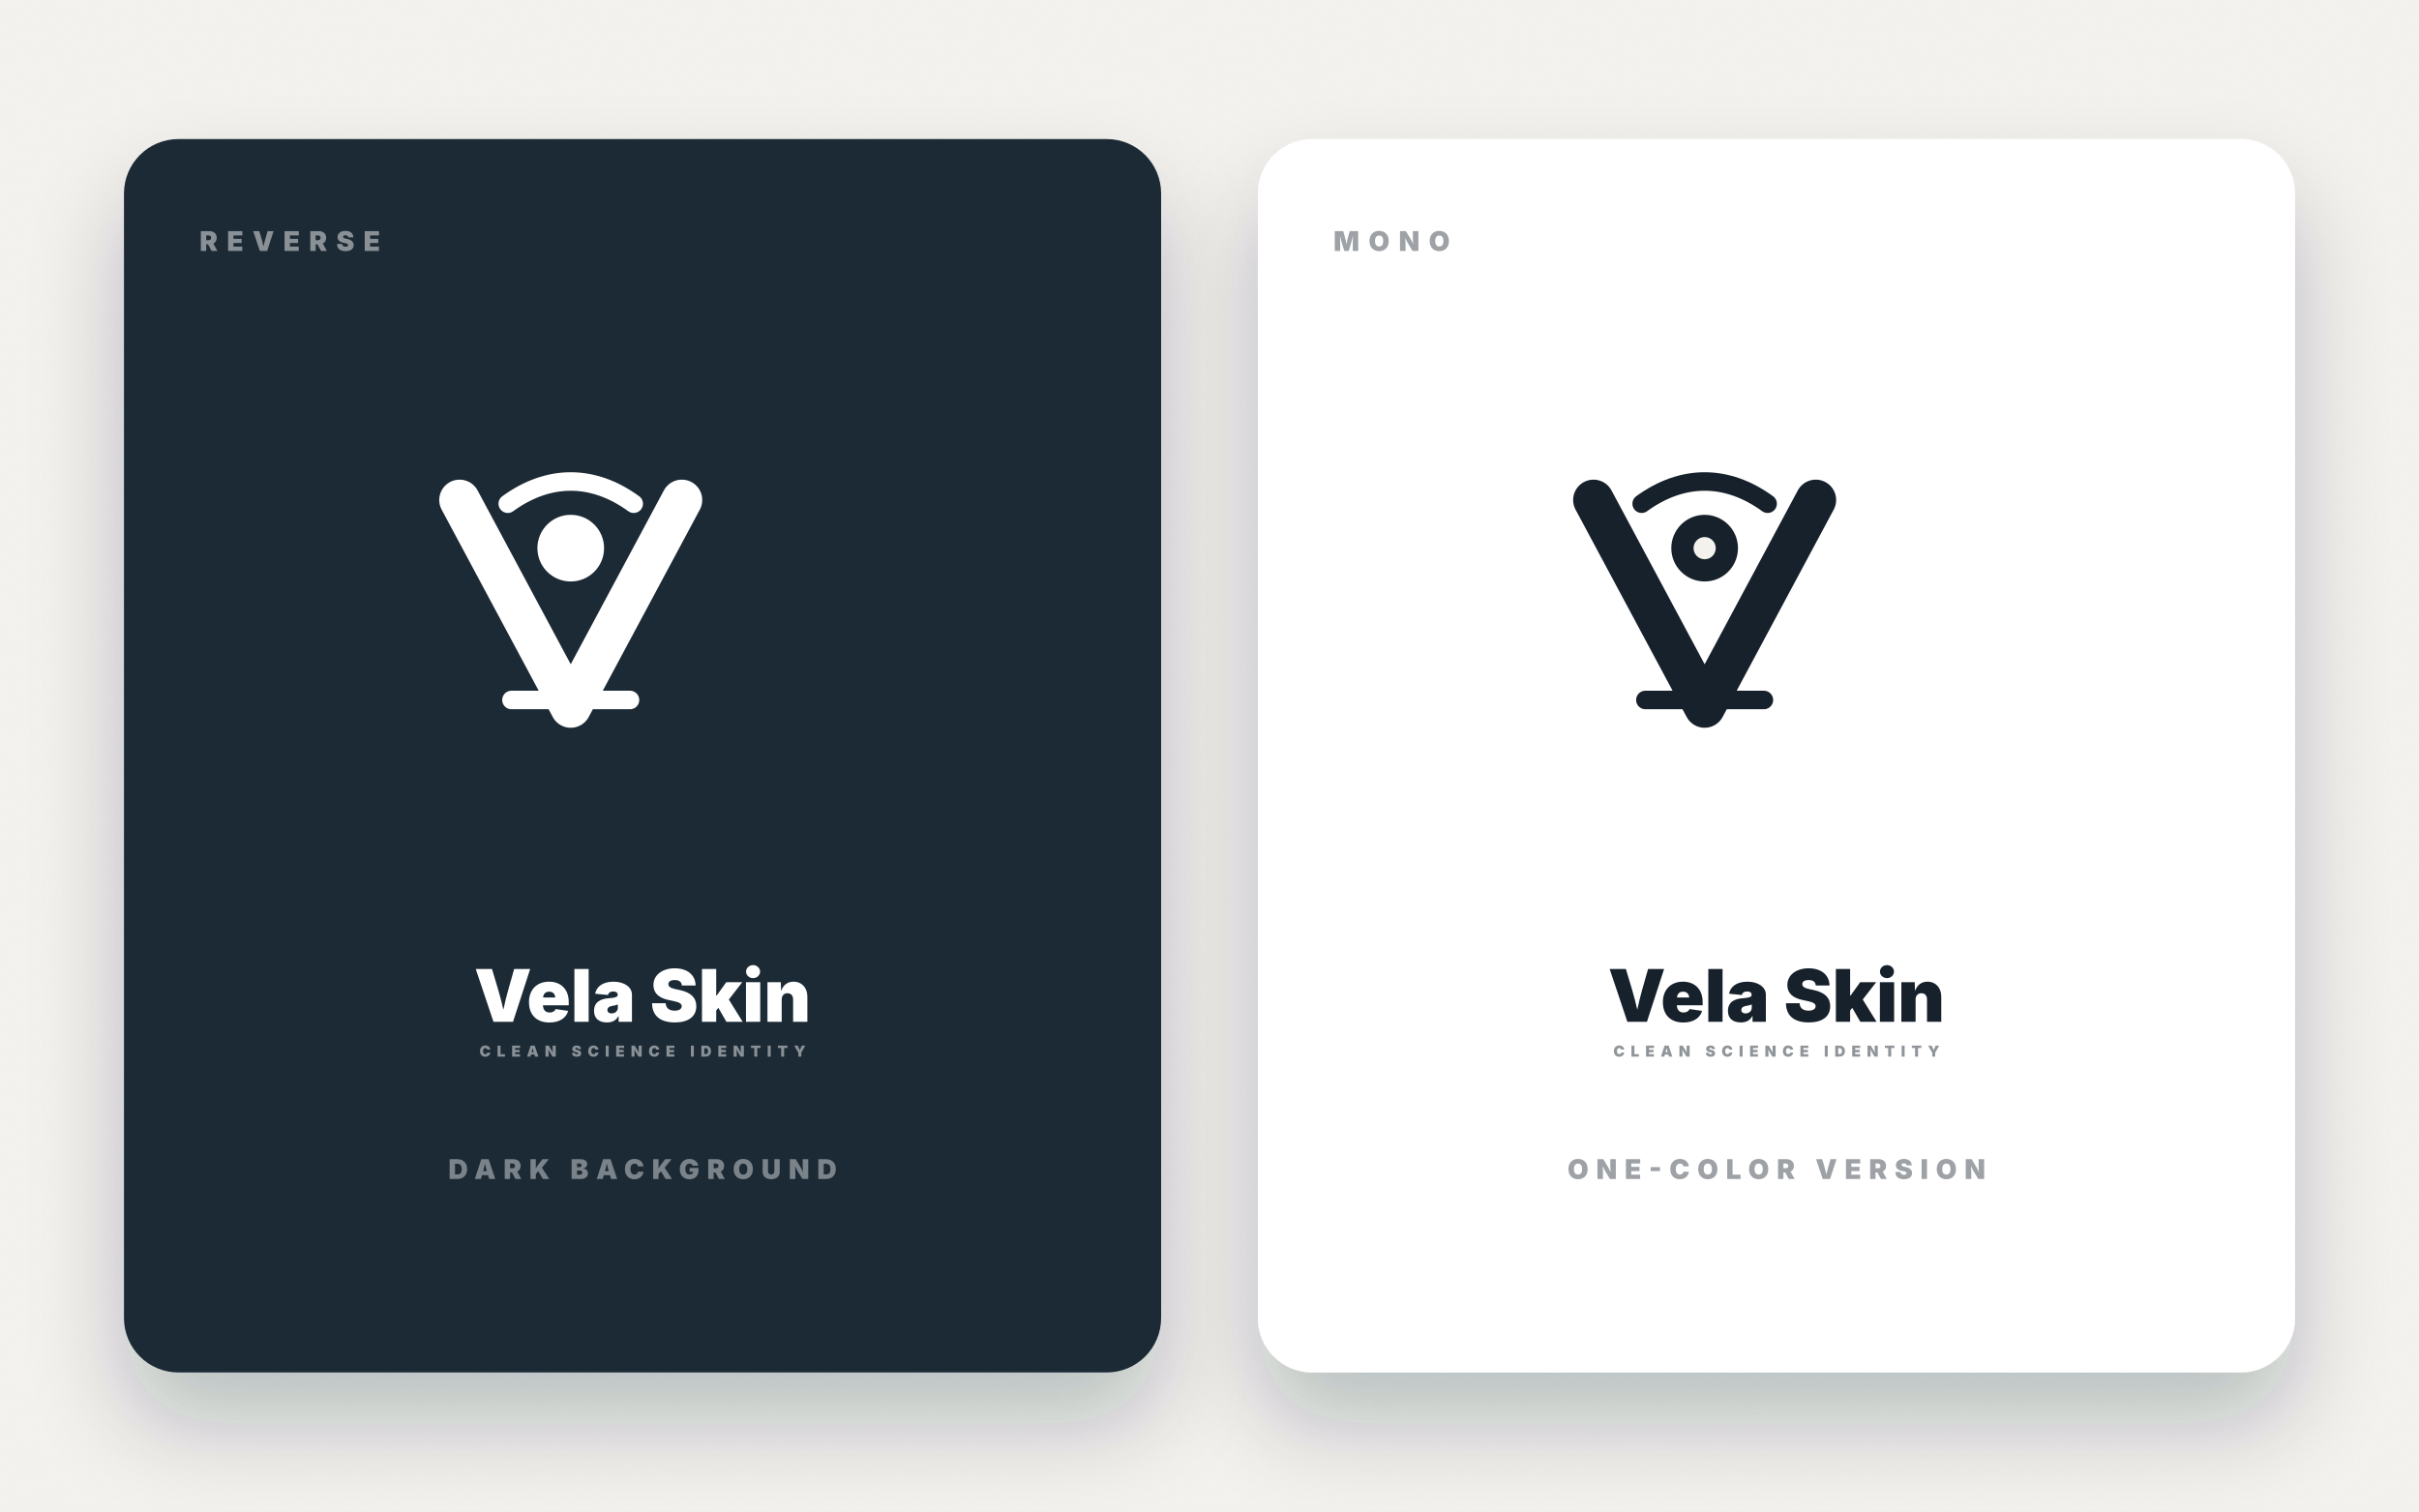
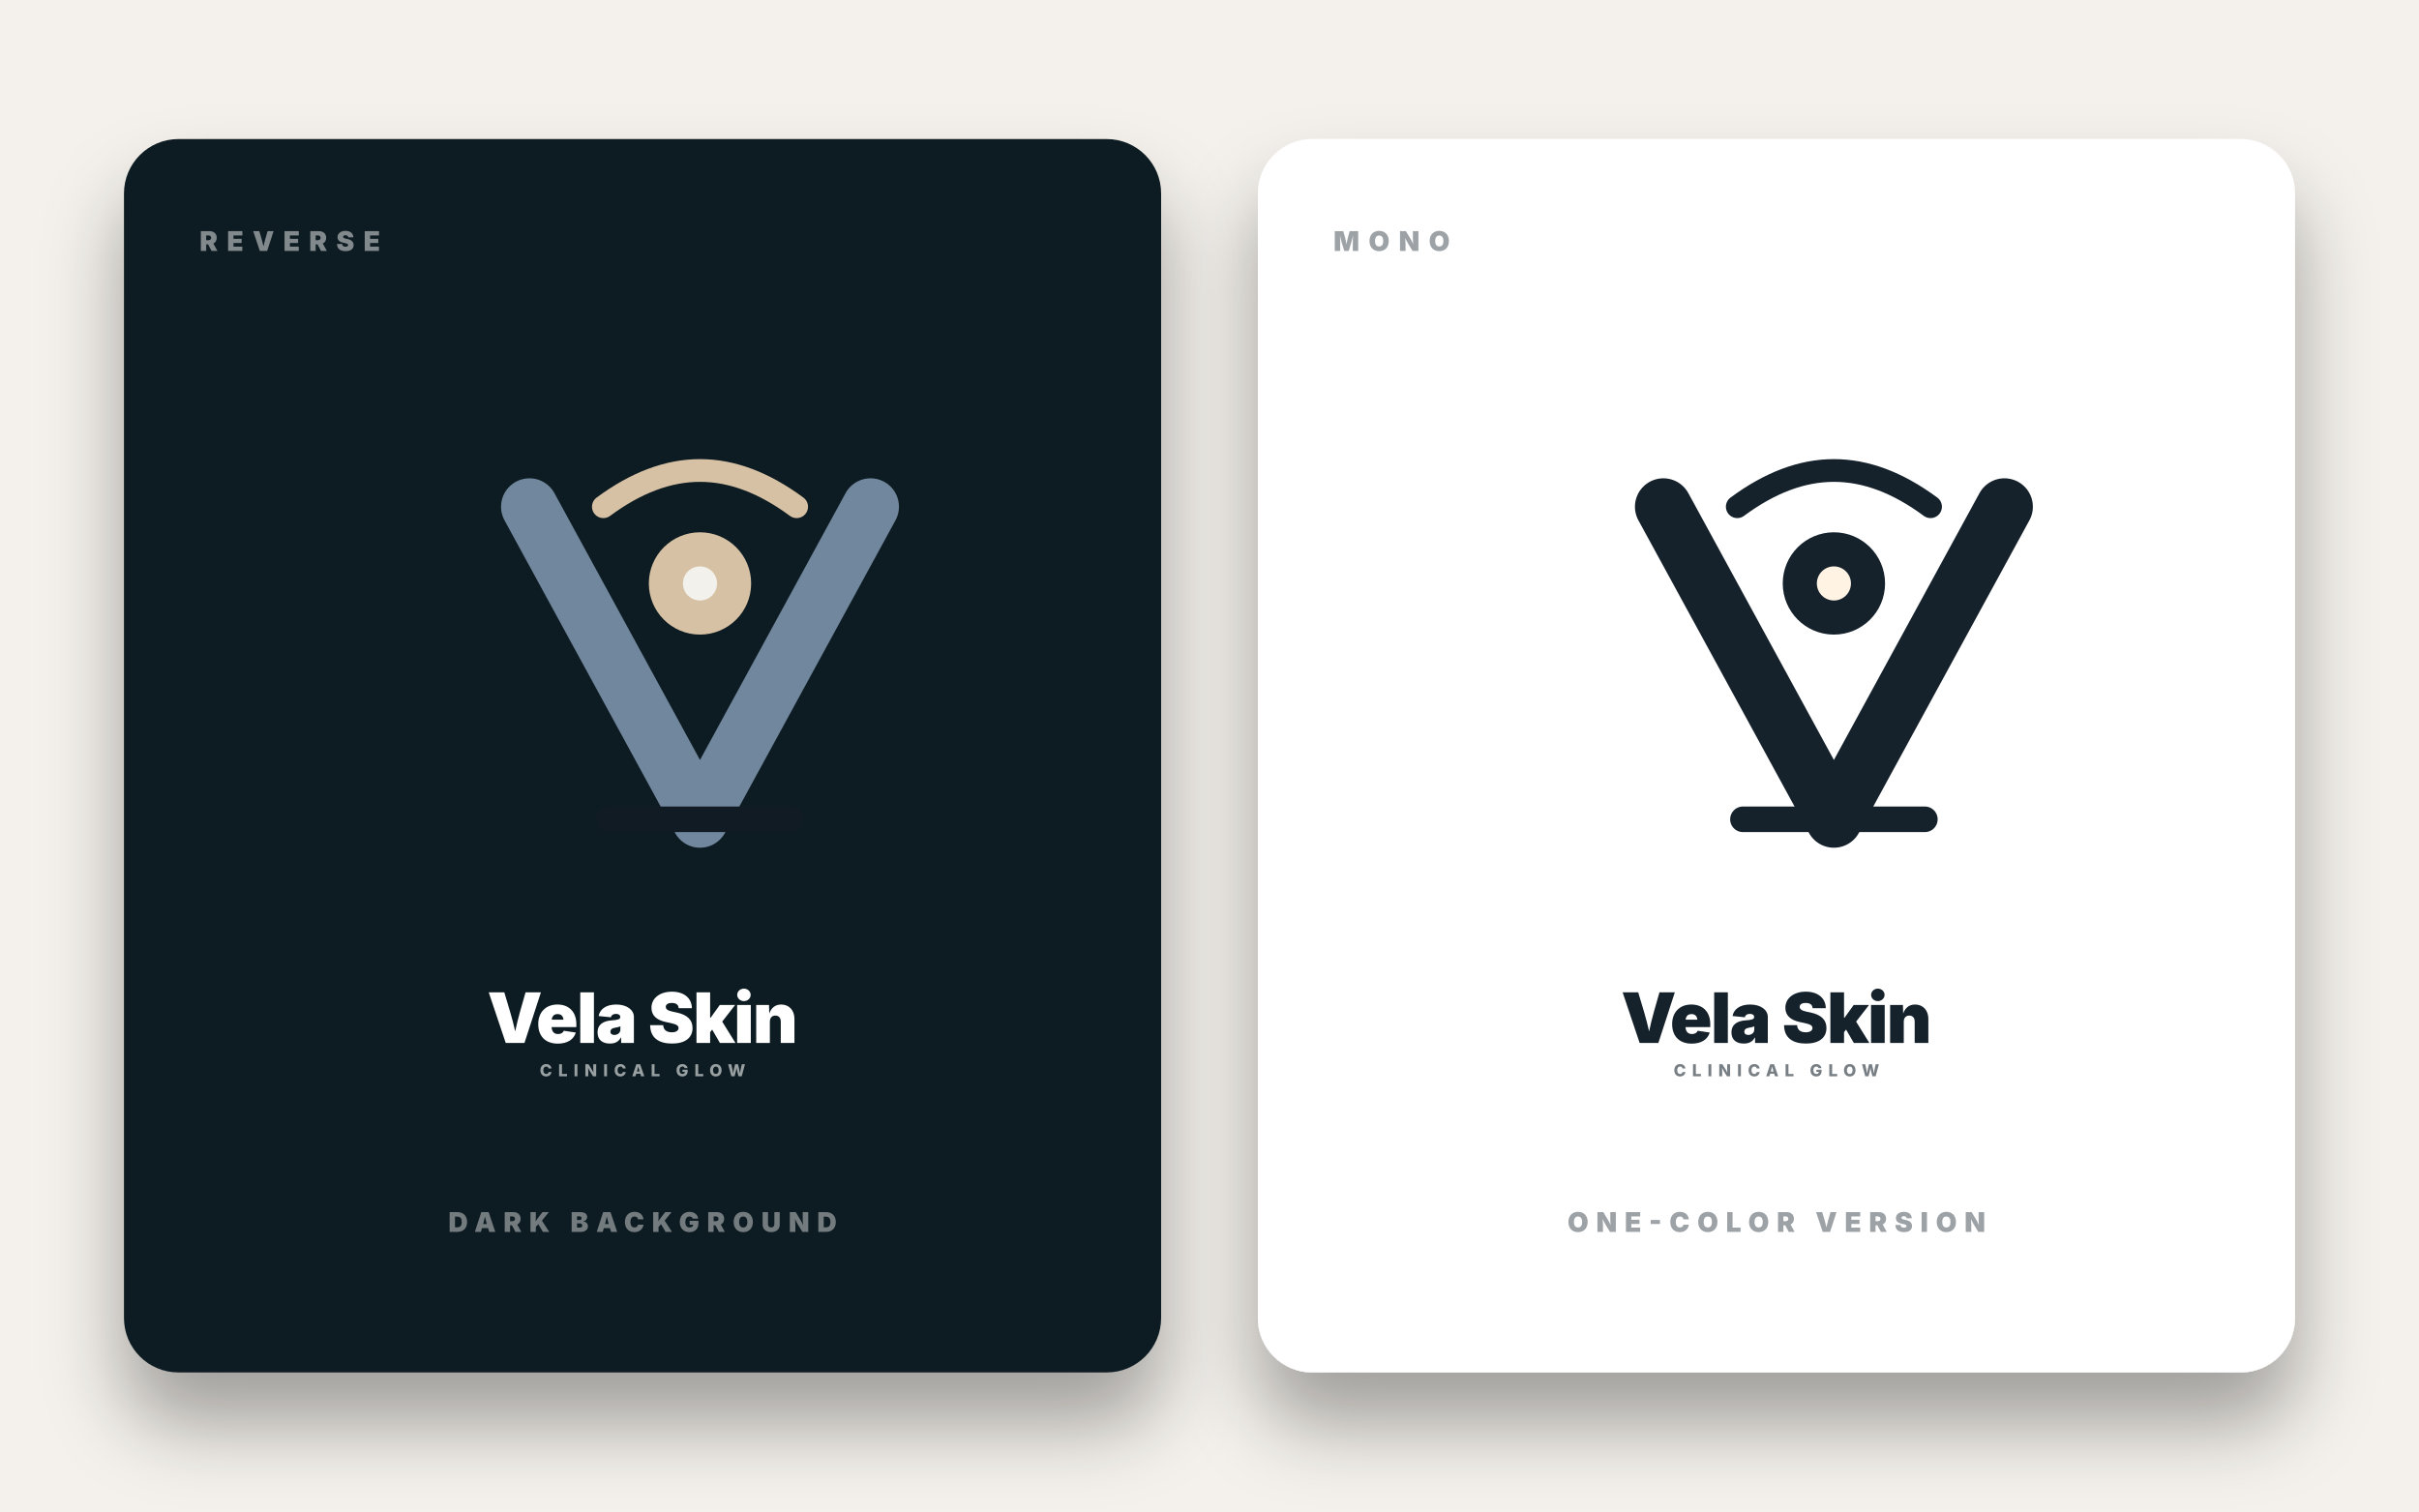
- <svg xmlns="http://www.w3.org/2000/svg" width="1600" height="1000" viewBox="0 0 1600 1000" role="img">
+ <svg xmlns="http://www.w3.org/2000/svg" width="1600" height="1000" viewBox="0 0 1600 1000" fill="none">
  <defs>
-     <filter id="ambientShadow" x="-20%" y="-20%" width="140%" height="150%">
-       <feDropShadow dx="0" dy="34" stdDeviation="30" flood-color="#1C2A36" flood-opacity=".24" />
+     <linearGradient id="bg" x1="0" y1="0" x2="1600" y2="1000" gradientUnits="userSpaceOnUse">
+       <stop stop-color="#111B23" />
+       <stop offset=".58" stop-color="#15212B" />
+       <stop offset="1" stop-color="#111B23" />
+     </linearGradient>
+     <linearGradient id="paper" x1="0" y1="0" x2="1" y2="1">
+       <stop stop-color="#fffaf0" />
+       <stop offset="1" stop-color="#F2F1EC" />
+     </linearGradient>
+     <linearGradient id="accent" x1="0" y1="0" x2="1" y2="1">
+       <stop stop-color="#71879D" />
+       <stop offset="1" stop-color="#D7C1A4" />
+     </linearGradient>
+     <filter id="shadow" x="-20%" y="-20%" width="140%" height="150%" color-interpolation-filters="sRGB">
+       <feDropShadow dx="0" dy="34" stdDeviation="26" flood-color="#000000" flood-opacity=".34" />
    </filter>
-     <filter id="contactShadow" x="-20%" y="-20%" width="140%" height="150%">
-       <feDropShadow dx="0" dy="14" stdDeviation="11" flood-color="#000000" flood-opacity=".22" />
+     <filter id="soft" x="-20%" y="-20%" width="140%" height="150%" color-interpolation-filters="sRGB">
+       <feDropShadow dx="0" dy="18" stdDeviation="18" flood-color="#000000" flood-opacity=".20" />
    </filter>
-     <filter id="pressedInk" x="-20%" y="-20%" width="140%" height="140%">
-       <feDropShadow dx="0" dy="1.4" stdDeviation=".6" flood-color="#ffffff" flood-opacity=".45" />
-       <feDropShadow dx="0" dy="2.2" stdDeviation="1.8" flood-color="#000000" flood-opacity=".16" />
-     </filter>
-     <filter id="neonGlow" x="-60%" y="-60%" width="220%" height="220%">
-       <feDropShadow dx="0" dy="0" stdDeviation="5" flood-color="#D9C6AD" flood-opacity=".45" />
-       <feDropShadow dx="0" dy="0" stdDeviation="16" flood-color="#71879D" flood-opacity=".28" />
-     </filter>
-     <filter id="paperNoise" x="0" y="0" width="100%" height="100%">
-       <feTurbulence type="fractalNoise" baseFrequency=".92" numOctaves="2" stitchTiles="stitch" />
+     <filter id="texture" x="0" y="0" width="100%" height="100%">
+       <feTurbulence type="fractalNoise" baseFrequency=".8" numOctaves="2" stitchTiles="stitch" />
      <feColorMatrix type="saturate" values="0" />
      <feComponentTransfer>
        <feFuncA type="table" tableValues="0 .045" />
      </feComponentTransfer>
    </filter>
-     <linearGradient id="studioBg" x1="0" y1="0" x2="1" y2="1">
-       <stop offset="0" stop-color="#F3F2ED" />
-       <stop offset=".52" stop-color="#ffffff" />
-       <stop offset="1" stop-color="#D9C6AD" stop-opacity=".52" />
-     </linearGradient>
-     <linearGradient id="darkPanel" x1="0" y1="0" x2="1" y2="1">
-       <stop offset="0" stop-color="#1C2A36" />
-       <stop offset=".65" stop-color="#17212B" />
-       <stop offset="1" stop-color="#71879D" />
-     </linearGradient>
-     <linearGradient id="cardSheen" x1="0" y1="0" x2="1" y2="1">
-       <stop offset="0" stop-color="#ffffff" stop-opacity=".96" />
-       <stop offset=".48" stop-color="#F3F2ED" stop-opacity=".92" />
-       <stop offset=".51" stop-color="#ffffff" stop-opacity=".45" />
-       <stop offset="1" stop-color="#ffffff" stop-opacity=".86" />
-     </linearGradient>
-     <linearGradient id="glass" x1="0" y1="0" x2="1" y2="1">
-       <stop offset="0" stop-color="#ffffff" stop-opacity=".78" />
-       <stop offset=".35" stop-color="#F3F2ED" stop-opacity=".22" />
-       <stop offset="1" stop-color="#ffffff" stop-opacity=".06" />
-     </linearGradient>
  </defs>
-   <rect width="1600" height="1000" fill="#f4f2ee" />
-   <rect width="1600" height="1000" fill="#ffffff" filter="url(#paperNoise)" opacity=".38" />
-   <rect x="82" y="92" width="686" height="816" rx="36" fill="#1C2A36" filter="url(#ambientShadow)" />
-   <rect x="832" y="92" width="686" height="816" rx="36" fill="#ffffff" filter="url(#ambientShadow)" />
+   <rect width="1600" height="1000" fill="#F4F1EC" />
+   <rect x="82" y="92" width="686" height="816" rx="36" fill="#111B23" filter="url(#shadow)" />
+   <rect x="832" y="92" width="686" height="816" rx="36" fill="#ffffff" filter="url(#shadow)" />
  <text x="132" y="166" font-family="Inter, Arial, sans-serif" font-size="18" font-weight="950" letter-spacing="6" fill="#ffffff" opacity=".48">REVERSE</text>
-   <g transform="translate(255 272) scale(2.45)">
-     <g>
-       <path d="M20 24 50 80 80 24" fill="none" stroke="#ffffff" stroke-width="11" stroke-linecap="round" stroke-linejoin="round" />
-       <circle cx="50" cy="37" r="9" fill="#ffffff" />
-       <circle cx="50" cy="37" r="3" fill="#ffffff" />
-       <path d="M34 78h32" stroke="#ffffff" stroke-width="5" stroke-linecap="round" />
-       <path d="M33 25c11-8 23-8 34 0" fill="none" stroke="#ffffff" stroke-width="5" stroke-linecap="round" />
-     </g>
+   <g transform="translate(275 245) scale(1.88)">
+     <path d="M40 48 100 158 160 48" fill="none" stroke="#71879D" stroke-width="20" stroke-linecap="round" stroke-linejoin="round" />
+     <circle cx="100" cy="75" r="18" fill="#D7C1A4" />
+     <circle cx="100" cy="75" r="6" fill="#F2F1EC" />
+     <path d="M68 158h64" stroke="#111B23" stroke-width="9" stroke-linecap="round" />
+     <path d="M66 48c23-17 45-17 68 0" fill="none" stroke="#D7C1A4" stroke-width="8" stroke-linecap="round" />
  </g>
-   <text x="425" y="676" text-anchor="middle" font-family="Inter, Arial, sans-serif" font-size="48" font-weight="950" fill="#ffffff">Vela Skin</text>
-   <text x="425" y="699.04" text-anchor="middle" font-family="Inter, Arial, sans-serif" font-size="10" font-weight="850" letter-spacing="4" fill="#ffffff" opacity=".48">CLEAN SCIENCE IDENTITY</text>
-   <text x="425" y="780" text-anchor="middle" font-family="Inter, Arial, sans-serif" font-size="18" font-weight="850" letter-spacing="5" fill="#ffffff" opacity=".42">DARK BACKGROUND</text>
-   <text x="882" y="166" font-family="Inter, Arial, sans-serif" font-size="18" font-weight="950" letter-spacing="6" fill="#17212B" opacity=".42">MONO</text>
-   <g transform="translate(1005 272) scale(2.45)">
-     <g>
-       <path d="M20 24 50 80 80 24" fill="none" stroke="#17212B" stroke-width="11" stroke-linecap="round" stroke-linejoin="round" />
-       <circle cx="50" cy="37" r="9" fill="#17212B" />
-       <circle cx="50" cy="37" r="3" fill="#F3F2ED" />
-       <path d="M34 78h32" stroke="#17212B" stroke-width="5" stroke-linecap="round" />
-       <path d="M33 25c11-8 23-8 34 0" fill="none" stroke="#17212B" stroke-width="5" stroke-linecap="round" />
-     </g>
+   <text x="425" y="690" text-anchor="middle" fill="#ffffff" font-family="Inter, Montserrat, Arial, sans-serif" font-size="46" font-weight="860" letter-spacing="-1">Vela Skin</text>
+   <text x="425" y="712.08" text-anchor="middle" fill="#ffffff" opacity=".58" font-family="Inter, Montserrat, Arial, sans-serif" font-size="11" font-weight="820" letter-spacing="4">CLINICAL GLOW</text>
+   <text x="425" y="815" text-anchor="middle" font-family="Inter, Arial, sans-serif" font-size="18" font-weight="850" letter-spacing="5" fill="#ffffff" opacity=".42">DARK BACKGROUND</text>
+   <text x="882" y="166" font-family="Inter, Arial, sans-serif" font-size="18" font-weight="950" letter-spacing="6" fill="#15212B" opacity=".42">MONO</text>
+   <g transform="translate(1025 245) scale(1.88)">
+     <path d="M40 48 100 158 160 48" fill="none" stroke="#15212B" stroke-width="20" stroke-linecap="round" stroke-linejoin="round" />
+     <circle cx="100" cy="75" r="18" fill="#15212B" />
+     <circle cx="100" cy="75" r="6" fill="#FFF4E4" />
+     <path d="M68 158h64" stroke="#15212B" stroke-width="9" stroke-linecap="round" />
+     <path d="M66 48c23-17 45-17 68 0" fill="none" stroke="#15212B" stroke-width="8" stroke-linecap="round" />
  </g>
-   <text x="1175" y="676" text-anchor="middle" font-family="Inter, Arial, sans-serif" font-size="48" font-weight="950" fill="#17212B">Vela Skin</text>
-   <text x="1175" y="699.04" text-anchor="middle" font-family="Inter, Arial, sans-serif" font-size="10" font-weight="850" letter-spacing="4" fill="#17212B" opacity=".48">CLEAN SCIENCE IDENTITY</text>
-   <text x="1175" y="780" text-anchor="middle" font-family="Inter, Arial, sans-serif" font-size="18" font-weight="850" letter-spacing="5" fill="#17212B" opacity=".42">ONE-COLOR VERSION</text>
+   <text x="1175" y="690" text-anchor="middle" fill="#15212B" font-family="Inter, Montserrat, Arial, sans-serif" font-size="46" font-weight="860" letter-spacing="-1">Vela Skin</text>
+   <text x="1175" y="712.08" text-anchor="middle" fill="#15212B" opacity=".58" font-family="Inter, Montserrat, Arial, sans-serif" font-size="11" font-weight="820" letter-spacing="4">CLINICAL GLOW</text>
+   <text x="1175" y="815" text-anchor="middle" font-family="Inter, Arial, sans-serif" font-size="18" font-weight="850" letter-spacing="5" fill="#15212B" opacity=".42">ONE-COLOR VERSION</text>
</svg>
